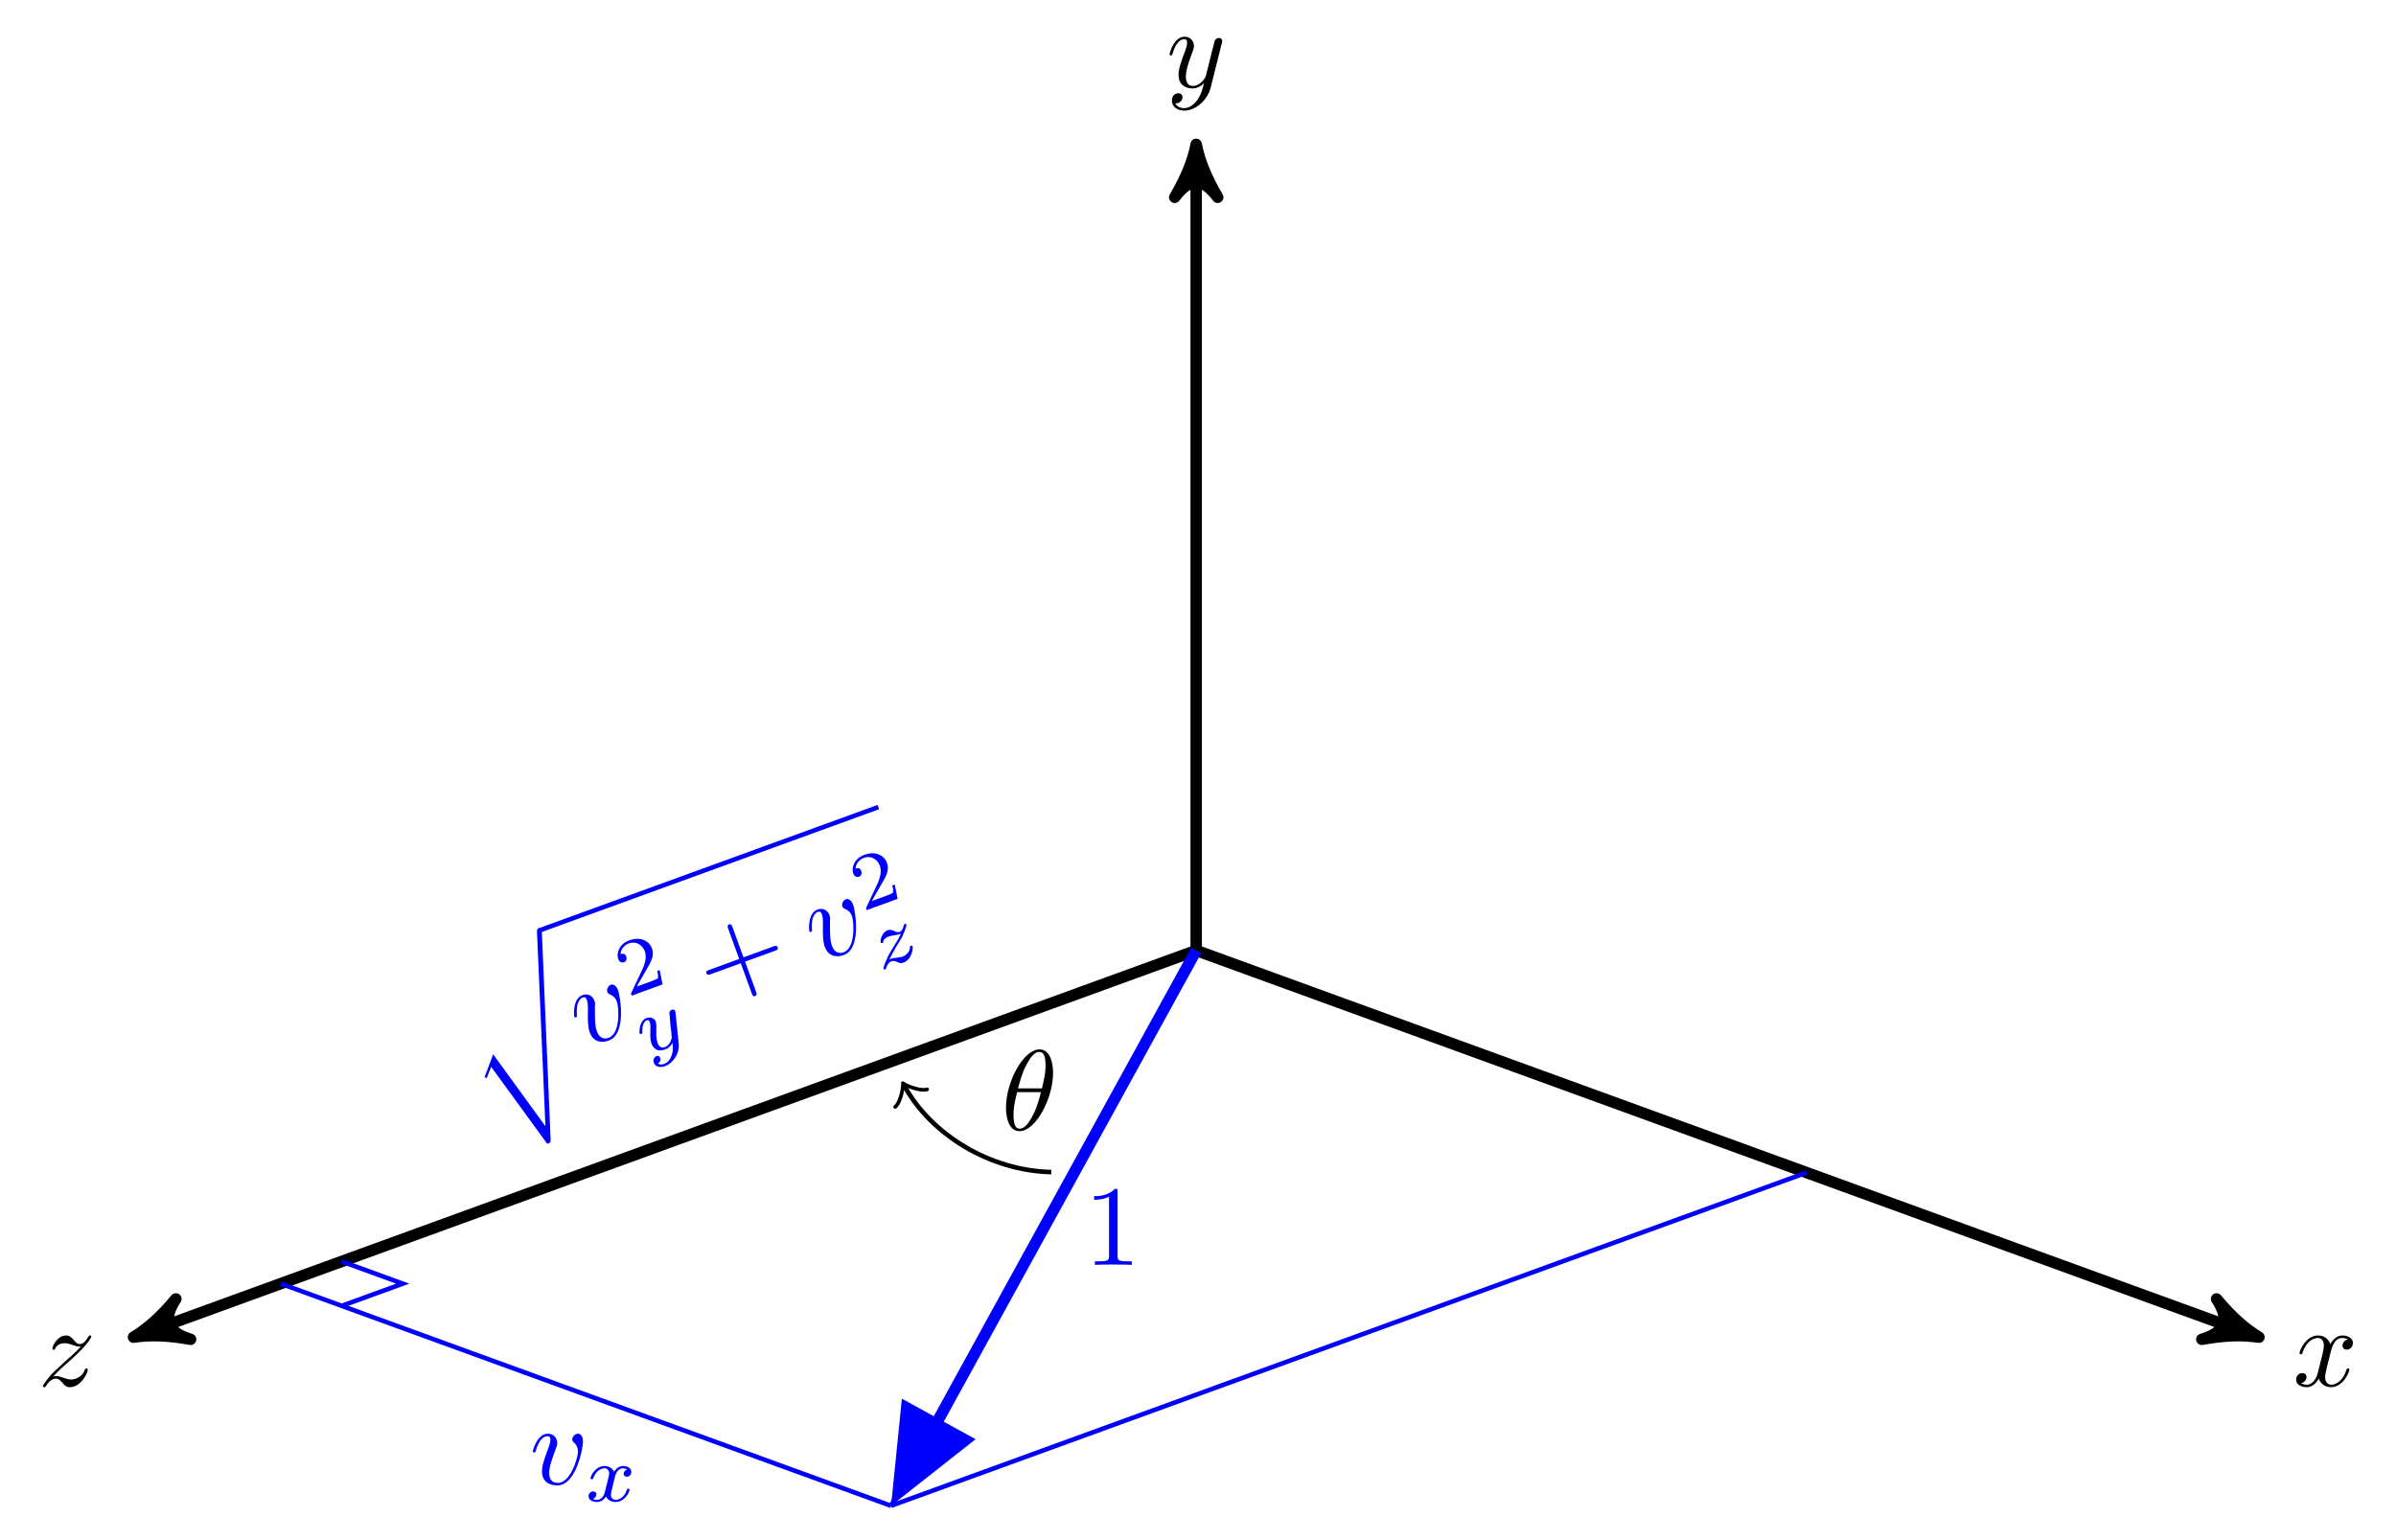
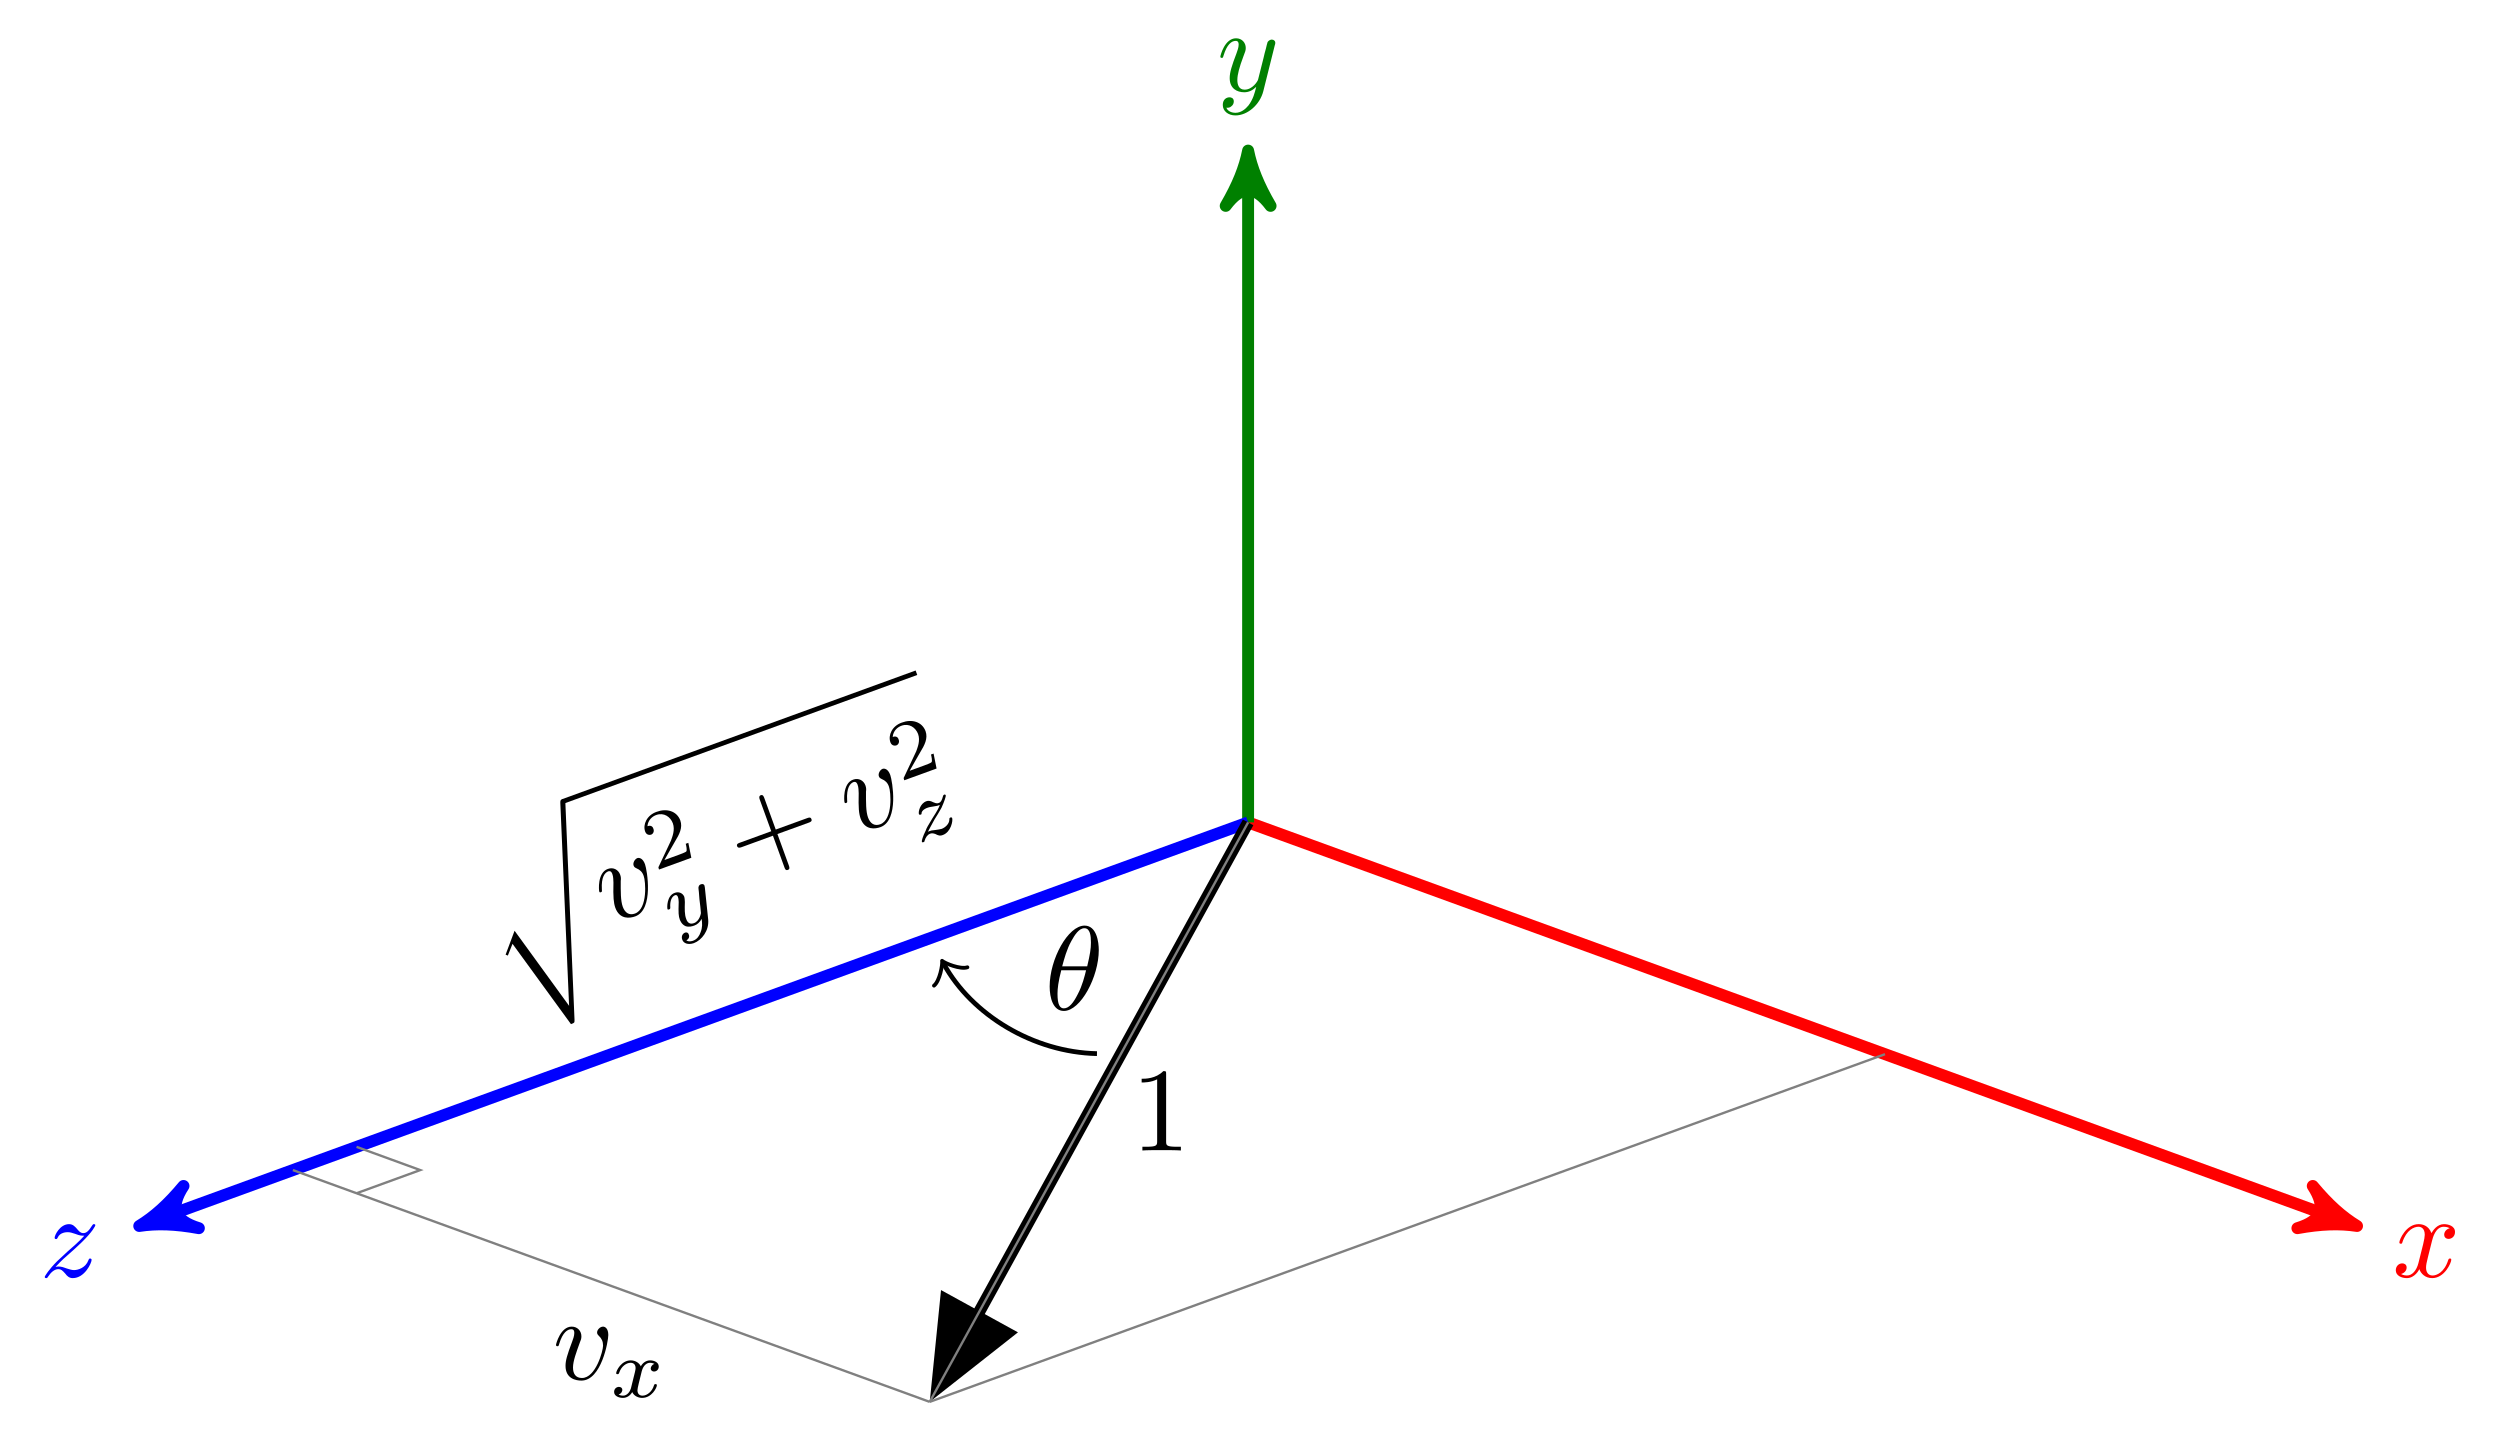
- <svg xmlns="http://www.w3.org/2000/svg" xmlns:xlink="http://www.w3.org/1999/xlink" width="209.136" height="134.372" viewBox="0 0 209.136 134.372">
+ <svg xmlns="http://www.w3.org/2000/svg" xmlns:xlink="http://www.w3.org/1999/xlink" width="209.136pt" height="120.198pt" viewBox="0 0 209.136 120.198">
  <defs>
    <g>
      <g id="glyph-0-0">
        <path d="M 3.328 -3.016 C 3.391 -3.266 3.625 -4.188 4.312 -4.188 C 4.359 -4.188 4.609 -4.188 4.812 -4.062 C 4.531 -4 4.344 -3.766 4.344 -3.516 C 4.344 -3.359 4.453 -3.172 4.719 -3.172 C 4.938 -3.172 5.25 -3.344 5.25 -3.75 C 5.25 -4.266 4.672 -4.406 4.328 -4.406 C 3.75 -4.406 3.406 -3.875 3.281 -3.656 C 3.031 -4.312 2.5 -4.406 2.203 -4.406 C 1.172 -4.406 0.594 -3.125 0.594 -2.875 C 0.594 -2.766 0.703 -2.766 0.719 -2.766 C 0.797 -2.766 0.828 -2.797 0.844 -2.875 C 1.188 -3.938 1.844 -4.188 2.188 -4.188 C 2.375 -4.188 2.719 -4.094 2.719 -3.516 C 2.719 -3.203 2.547 -2.547 2.188 -1.141 C 2.031 -0.531 1.672 -0.109 1.234 -0.109 C 1.172 -0.109 0.953 -0.109 0.734 -0.234 C 0.984 -0.297 1.203 -0.5 1.203 -0.781 C 1.203 -1.047 0.984 -1.125 0.844 -1.125 C 0.531 -1.125 0.297 -0.875 0.297 -0.547 C 0.297 -0.094 0.781 0.109 1.219 0.109 C 1.891 0.109 2.25 -0.594 2.266 -0.641 C 2.391 -0.281 2.75 0.109 3.344 0.109 C 4.375 0.109 4.938 -1.172 4.938 -1.422 C 4.938 -1.531 4.859 -1.531 4.828 -1.531 C 4.734 -1.531 4.719 -1.484 4.688 -1.422 C 4.359 -0.344 3.688 -0.109 3.375 -0.109 C 2.984 -0.109 2.828 -0.422 2.828 -0.766 C 2.828 -0.984 2.875 -1.203 2.984 -1.641 Z M 3.328 -3.016 " />
      </g>
      <g id="glyph-0-1">
        <path d="M 4.844 -3.797 C 4.891 -3.938 4.891 -3.953 4.891 -4.031 C 4.891 -4.203 4.75 -4.297 4.594 -4.297 C 4.5 -4.297 4.344 -4.234 4.25 -4.094 C 4.234 -4.031 4.141 -3.734 4.109 -3.547 C 4.031 -3.297 3.969 -3.016 3.906 -2.75 L 3.453 -0.953 C 3.422 -0.812 2.984 -0.109 2.328 -0.109 C 1.828 -0.109 1.719 -0.547 1.719 -0.922 C 1.719 -1.375 1.891 -2 2.219 -2.875 C 2.375 -3.281 2.422 -3.391 2.422 -3.594 C 2.422 -4.031 2.109 -4.406 1.609 -4.406 C 0.656 -4.406 0.297 -2.953 0.297 -2.875 C 0.297 -2.766 0.391 -2.766 0.406 -2.766 C 0.516 -2.766 0.516 -2.797 0.562 -2.953 C 0.844 -3.891 1.234 -4.188 1.578 -4.188 C 1.656 -4.188 1.828 -4.188 1.828 -3.875 C 1.828 -3.625 1.719 -3.359 1.656 -3.172 C 1.25 -2.109 1.078 -1.547 1.078 -1.078 C 1.078 -0.188 1.703 0.109 2.297 0.109 C 2.688 0.109 3.016 -0.062 3.297 -0.344 C 3.172 0.172 3.047 0.672 2.656 1.203 C 2.391 1.531 2.016 1.828 1.562 1.828 C 1.422 1.828 0.969 1.797 0.797 1.406 C 0.953 1.406 1.094 1.406 1.219 1.281 C 1.328 1.203 1.422 1.062 1.422 0.875 C 1.422 0.562 1.156 0.531 1.062 0.531 C 0.828 0.531 0.5 0.688 0.5 1.172 C 0.5 1.672 0.938 2.047 1.562 2.047 C 2.578 2.047 3.609 1.141 3.891 0.016 Z M 4.844 -3.797 " />
      </g>
      <g id="glyph-0-2">
        <path d="M 1.328 -0.828 C 1.859 -1.406 2.156 -1.656 2.516 -1.969 C 2.516 -1.969 3.125 -2.5 3.484 -2.859 C 4.438 -3.781 4.656 -4.266 4.656 -4.312 C 4.656 -4.406 4.562 -4.406 4.547 -4.406 C 4.469 -4.406 4.453 -4.391 4.391 -4.297 C 4.094 -3.812 3.891 -3.656 3.656 -3.656 C 3.406 -3.656 3.297 -3.812 3.141 -3.984 C 2.953 -4.203 2.781 -4.406 2.453 -4.406 C 1.703 -4.406 1.25 -3.484 1.25 -3.266 C 1.25 -3.219 1.281 -3.156 1.359 -3.156 C 1.453 -3.156 1.469 -3.203 1.5 -3.266 C 1.688 -3.734 2.266 -3.734 2.344 -3.734 C 2.547 -3.734 2.734 -3.672 2.969 -3.594 C 3.375 -3.438 3.484 -3.438 3.734 -3.438 C 3.375 -3.016 2.547 -2.297 2.359 -2.141 L 1.453 -1.297 C 0.781 -0.625 0.422 -0.062 0.422 0.016 C 0.422 0.109 0.531 0.109 0.547 0.109 C 0.625 0.109 0.641 0.094 0.703 -0.016 C 0.938 -0.375 1.234 -0.641 1.562 -0.641 C 1.781 -0.641 1.891 -0.547 2.141 -0.266 C 2.297 -0.047 2.484 0.109 2.766 0.109 C 3.766 0.109 4.344 -1.156 4.344 -1.422 C 4.344 -1.469 4.297 -1.531 4.219 -1.531 C 4.125 -1.531 4.109 -1.469 4.078 -1.391 C 3.844 -0.75 3.203 -0.562 2.875 -0.562 C 2.688 -0.562 2.5 -0.625 2.297 -0.688 C 1.953 -0.812 1.797 -0.859 1.594 -0.859 C 1.578 -0.859 1.422 -0.859 1.328 -0.828 Z M 1.328 -0.828 " />
      </g>
      <g id="glyph-0-3">
        <path d="M 4.531 -4.984 C 4.531 -5.641 4.359 -7.031 3.344 -7.031 C 1.953 -7.031 0.422 -4.219 0.422 -1.938 C 0.422 -1 0.703 0.109 1.609 0.109 C 3.016 0.109 4.531 -2.75 4.531 -4.984 Z M 1.469 -3.625 C 1.641 -4.25 1.844 -5.047 2.25 -5.766 C 2.516 -6.25 2.875 -6.812 3.328 -6.812 C 3.812 -6.812 3.875 -6.172 3.875 -5.609 C 3.875 -5.109 3.797 -4.609 3.562 -3.625 Z M 3.469 -3.297 C 3.359 -2.844 3.156 -2 2.766 -1.281 C 2.422 -0.594 2.047 -0.109 1.609 -0.109 C 1.281 -0.109 1.078 -0.406 1.078 -1.328 C 1.078 -1.75 1.141 -2.328 1.391 -3.297 Z M 3.469 -3.297 " />
      </g>
      <g id="glyph-0-4">
        <path d="M 4.672 -3.703 C 4.672 -4.25 4.406 -4.406 4.234 -4.406 C 3.984 -4.406 3.734 -4.141 3.734 -3.922 C 3.734 -3.797 3.781 -3.734 3.891 -3.625 C 4.109 -3.422 4.234 -3.172 4.234 -2.812 C 4.234 -2.391 3.625 -0.109 2.469 -0.109 C 1.953 -0.109 1.719 -0.453 1.719 -0.984 C 1.719 -1.531 2 -2.266 2.297 -3.094 C 2.375 -3.266 2.422 -3.406 2.422 -3.594 C 2.422 -4.031 2.109 -4.406 1.609 -4.406 C 0.672 -4.406 0.297 -2.953 0.297 -2.875 C 0.297 -2.766 0.391 -2.766 0.406 -2.766 C 0.516 -2.766 0.516 -2.797 0.562 -2.953 C 0.859 -3.953 1.281 -4.188 1.578 -4.188 C 1.656 -4.188 1.828 -4.188 1.828 -3.875 C 1.828 -3.625 1.719 -3.344 1.656 -3.172 C 1.219 -2.016 1.094 -1.562 1.094 -1.125 C 1.094 -0.047 1.969 0.109 2.422 0.109 C 4.094 0.109 4.672 -3.188 4.672 -3.703 Z M 4.672 -3.703 " />
      </g>
      <g id="glyph-1-0">
        <path d="M 1.734 -0.734 C 1.672 -0.5 1.438 -0.125 1.078 -0.125 C 1.062 -0.125 0.844 -0.125 0.703 -0.219 C 0.984 -0.312 1.016 -0.562 1.016 -0.609 C 1.016 -0.766 0.891 -0.859 0.734 -0.859 C 0.531 -0.859 0.328 -0.703 0.328 -0.438 C 0.328 -0.094 0.719 0.062 1.062 0.062 C 1.391 0.062 1.672 -0.125 1.844 -0.422 C 2.016 -0.062 2.391 0.062 2.672 0.062 C 3.484 0.062 3.906 -0.797 3.906 -1 C 3.906 -1.094 3.812 -1.094 3.797 -1.094 C 3.688 -1.094 3.688 -1.047 3.656 -0.969 C 3.516 -0.484 3.094 -0.125 2.703 -0.125 C 2.422 -0.125 2.281 -0.312 2.281 -0.578 C 2.281 -0.766 2.453 -1.391 2.641 -2.172 C 2.781 -2.703 3.094 -2.875 3.328 -2.875 C 3.344 -2.875 3.547 -2.875 3.703 -2.781 C 3.484 -2.719 3.391 -2.516 3.391 -2.391 C 3.391 -2.25 3.516 -2.141 3.672 -2.141 C 3.828 -2.141 4.062 -2.266 4.062 -2.562 C 4.062 -2.953 3.609 -3.078 3.344 -3.078 C 2.984 -3.078 2.703 -2.844 2.562 -2.578 C 2.438 -2.859 2.109 -3.078 1.719 -3.078 C 0.938 -3.078 0.5 -2.219 0.5 -2 C 0.5 -1.922 0.594 -1.922 0.609 -1.922 C 0.703 -1.922 0.703 -1.938 0.75 -2.031 C 0.922 -2.578 1.359 -2.875 1.703 -2.875 C 1.938 -2.875 2.125 -2.75 2.125 -2.422 C 2.125 -2.281 2.031 -1.938 1.969 -1.688 Z M 1.734 -0.734 " />
      </g>
      <g id="glyph-2-0">
        <path d="M 2.938 -6.375 C 2.938 -6.625 2.938 -6.641 2.703 -6.641 C 2.078 -6 1.203 -6 0.891 -6 L 0.891 -5.688 C 1.094 -5.688 1.672 -5.688 2.188 -5.953 L 2.188 -0.781 C 2.188 -0.422 2.156 -0.312 1.266 -0.312 L 0.953 -0.312 L 0.953 0 C 1.297 -0.031 2.156 -0.031 2.562 -0.031 C 2.953 -0.031 3.828 -0.031 4.172 0 L 4.172 -0.312 L 3.859 -0.312 C 2.953 -0.312 2.938 -0.422 2.938 -0.781 Z M 2.938 -6.375 " />
      </g>
      <g id="glyph-3-0">
        <path d="M 9.828 13.5 L 5.266 7.219 L 4.516 9.219 L 4.703 9.297 L 5.094 8.312 L 9.984 15.031 C 10.281 14.922 10.281 14.922 10.281 14.672 L 9.516 -3.469 C 9.516 -3.625 9.5 -3.656 9.5 -3.672 C 9.453 -3.781 9.344 -3.828 9.234 -3.781 C 9.078 -3.734 9.094 -3.594 9.094 -3.453 Z M 9.828 13.5 " />
      </g>
      <g id="glyph-4-0">
        <path d="M 3.125 -5.078 C 2.938 -5.594 2.641 -5.641 2.484 -5.594 C 2.25 -5.5 2.094 -5.172 2.172 -4.969 C 2.219 -4.844 2.266 -4.812 2.422 -4.734 C 2.688 -4.625 2.906 -4.438 3.016 -4.094 C 3.172 -3.703 3.375 -1.344 2.281 -0.953 C 1.797 -0.781 1.453 -1.016 1.266 -1.516 C 1.078 -2.031 1.094 -2.812 1.094 -3.688 C 1.125 -3.875 1.109 -4.031 1.047 -4.203 C 0.906 -4.609 0.484 -4.859 0.016 -4.688 C -0.875 -4.375 -0.734 -2.875 -0.703 -2.797 C -0.672 -2.688 -0.594 -2.734 -0.578 -2.734 C -0.469 -2.766 -0.469 -2.797 -0.484 -2.969 C -0.547 -4.016 -0.234 -4.375 0.047 -4.484 C 0.125 -4.5 0.281 -4.562 0.391 -4.266 C 0.484 -4.031 0.469 -3.734 0.484 -3.547 C 0.453 -2.312 0.5 -1.844 0.641 -1.438 C 1.016 -0.422 1.875 -0.562 2.312 -0.719 C 3.875 -1.297 3.297 -4.594 3.125 -5.078 Z M 3.125 -5.078 " />
      </g>
      <g id="glyph-5-0">
        <path d="M 2.859 -2.391 L 2.641 -2.312 C 2.688 -2.156 2.766 -1.75 2.688 -1.672 C 2.656 -1.609 2.156 -1.422 2.062 -1.391 L 0.859 -0.953 C 1.328 -1.797 1.5 -2.062 1.75 -2.516 C 2.094 -3.078 2.406 -3.656 2.188 -4.266 C 1.891 -5.062 1.031 -5.297 0.203 -4.984 C -0.609 -4.703 -0.969 -3.922 -0.75 -3.328 C -0.625 -3 -0.328 -3.047 -0.25 -3.078 C -0.109 -3.125 0.031 -3.328 -0.062 -3.562 C -0.094 -3.688 -0.219 -3.906 -0.562 -3.781 C -0.516 -4.312 -0.141 -4.609 0.172 -4.719 C 0.828 -4.953 1.359 -4.562 1.562 -4.031 C 1.766 -3.469 1.516 -2.891 1.406 -2.578 L 0.391 -0.422 C 0.344 -0.344 0.344 -0.328 0.406 -0.156 L 3.109 -1.141 Z M 2.859 -2.391 " />
      </g>
      <g id="glyph-6-0">
        <path d="M 2.75 -3.797 C 2.734 -3.906 2.734 -3.906 2.719 -3.953 C 2.672 -4.094 2.531 -4.109 2.422 -4.062 C 2.344 -4.047 2.25 -3.984 2.219 -3.828 C 2.203 -3.781 2.234 -3.562 2.25 -3.422 L 2.297 -2.812 C 2.328 -2.641 2.422 -1.75 2.422 -1.656 C 2.422 -1.656 2.328 -0.984 1.828 -0.812 C 1.375 -0.641 1.219 -1.062 1.188 -1.172 C 1.047 -1.531 1.062 -2 1.078 -2.578 C 1.062 -2.812 1.062 -2.906 1.031 -3.016 C 0.906 -3.328 0.562 -3.484 0.219 -3.344 C -0.438 -3.109 -0.422 -2.109 -0.375 -1.984 C -0.344 -1.922 -0.266 -1.953 -0.234 -1.969 C -0.141 -2 -0.156 -2.016 -0.141 -2.109 C -0.188 -2.703 0 -3.062 0.266 -3.156 C 0.359 -3.188 0.453 -3.141 0.5 -3 C 0.562 -2.828 0.547 -2.672 0.562 -2.578 C 0.531 -1.656 0.547 -1.406 0.656 -1.109 C 0.703 -1 0.812 -0.703 1.141 -0.562 C 1.406 -0.469 1.688 -0.547 1.859 -0.609 C 2.125 -0.703 2.328 -0.891 2.484 -1.172 C 2.531 -0.781 2.562 -0.469 2.391 -0.047 C 2.297 0.234 2.109 0.531 1.766 0.656 C 1.719 0.672 1.406 0.781 1.203 0.625 C 1.531 0.453 1.422 0.156 1.406 0.141 C 1.344 -0.078 1.141 -0.047 1.078 -0.016 C 0.922 0.047 0.75 0.25 0.859 0.562 C 0.969 0.891 1.359 1.016 1.828 0.859 C 2.5 0.609 3.109 -0.203 3.031 -1.094 Z M 2.75 -3.797 " />
      </g>
      <g id="glyph-6-1">
        <path d="M 0.891 -0.984 C 1.016 -1.219 1.078 -1.359 1.453 -2.031 C 1.562 -2.188 1.906 -2.766 2.031 -3 C 2.281 -3.547 2.406 -3.969 2.391 -4.031 C 2.359 -4.125 2.281 -4.109 2.25 -4.094 C 2.203 -4.078 2.172 -4.047 2.156 -3.969 C 2.062 -3.609 1.969 -3.453 1.812 -3.406 C 1.734 -3.375 1.641 -3.328 1.359 -3.453 C 1.062 -3.609 0.906 -3.594 0.766 -3.547 C 0.234 -3.359 0.078 -2.656 0.141 -2.469 C 0.172 -2.406 0.234 -2.406 0.281 -2.422 C 0.359 -2.453 0.375 -2.469 0.359 -2.547 C 0.391 -2.812 0.75 -2.969 0.859 -3 C 1.016 -3.062 1.203 -3.078 1.281 -3.094 C 1.688 -3.156 1.734 -3.172 1.891 -3.234 C 1.797 -2.984 1.719 -2.812 1.266 -2.109 C 0.906 -1.516 0.766 -1.281 0.719 -1.109 C 0.453 -0.578 0.359 -0.219 0.391 -0.156 C 0.406 -0.078 0.5 -0.109 0.531 -0.125 C 0.594 -0.141 0.609 -0.156 0.609 -0.219 C 0.703 -0.531 0.859 -0.75 1.078 -0.828 C 1.172 -0.859 1.25 -0.891 1.5 -0.812 C 1.766 -0.672 1.922 -0.625 2.141 -0.719 C 2.828 -0.969 3 -1.922 2.922 -2.141 C 2.891 -2.219 2.812 -2.188 2.781 -2.188 C 2.688 -2.141 2.688 -2.109 2.688 -2.016 C 2.688 -1.672 2.375 -1.359 2.047 -1.234 C 1.906 -1.188 1.703 -1.172 1.531 -1.141 C 1.203 -1.109 1.141 -1.094 1.031 -1.047 C 1.016 -1.047 0.922 -1.016 0.891 -0.984 Z M 0.891 -0.984 " />
      </g>
      <g id="glyph-7-0">
        <path d="M 3.047 -3.547 L 5.672 -4.5 C 5.797 -4.547 5.969 -4.609 5.891 -4.797 C 5.828 -4.984 5.656 -4.922 5.531 -4.875 L 2.906 -3.922 L 1.953 -6.547 C 1.906 -6.672 1.844 -6.859 1.656 -6.797 C 1.469 -6.719 1.531 -6.531 1.578 -6.406 L 2.531 -3.781 L -0.078 -2.828 C -0.219 -2.781 -0.391 -2.719 -0.328 -2.531 C -0.25 -2.344 -0.078 -2.406 0.062 -2.453 L 2.672 -3.406 L 3.625 -0.781 C 3.672 -0.641 3.734 -0.469 3.922 -0.547 C 4.109 -0.609 4.047 -0.781 4 -0.922 Z M 3.047 -3.547 " />
      </g>
    </g>
    <clipPath id="clip-0">
-       <path clip-rule="nonzero" d="M 90 68 L 209.137 68 L 209.137 131 L 90 131 Z M 90 68 " />
+       <path clip-rule="nonzero" d="M 90 54 L 209.137 54 L 209.137 117 L 90 117 Z M 90 54 " />
    </clipPath>
    <clipPath id="clip-1">
-       <path clip-rule="nonzero" d="M 64 68 L 119 68 L 119 134.371 L 64 134.371 Z M 64 68 " />
+       <path clip-rule="nonzero" d="M 64 54 L 119 54 L 119 120.199 L 64 120.199 Z M 64 54 " />
    </clipPath>
    <clipPath id="clip-2">
-       <path clip-rule="nonzero" d="M 64 108 L 99 108 L 99 134.371 L 64 134.371 Z M 64 108 " />
+       <path clip-rule="nonzero" d="M 64 94 L 99 94 L 99 120.199 L 64 120.199 Z M 64 94 " />
    </clipPath>
    <clipPath id="clip-3">
-       <path clip-rule="nonzero" d="M 18 77 L 164 77 L 164 134.371 L 18 134.371 Z M 18 77 " />
+       <path clip-rule="nonzero" d="M 21 65 L 161 65 L 161 120.199 L 21 120.199 Z M 21 65 " />
    </clipPath>
  </defs>
  <g clip-path="url(#clip-0)">
-     <path fill="none" stroke-width="0.996" stroke-linecap="butt" stroke-linejoin="miter" stroke="rgb(0%, 0%, 0%)" stroke-opacity="1" stroke-miterlimit="10" d="M -0.002 0 L 91.678 -33.367 " transform="matrix(1, 0, 0, -1, 104.412, 82.969)" />
+     <path fill="none" stroke-width="0.996" stroke-linecap="butt" stroke-linejoin="miter" stroke="rgb(100%, 0%, 0%)" stroke-opacity="1" stroke-miterlimit="10" d="M -0.002 -0.002 L 91.678 -33.369 " transform="matrix(1, 0, 0, -1, 104.412, 68.795)" />
  </g>
-   <path fill-rule="nonzero" fill="rgb(0%, 0%, 0%)" fill-opacity="1" stroke-width="0.996" stroke-linecap="butt" stroke-linejoin="round" stroke="rgb(0%, 0%, 0%)" stroke-opacity="1" stroke-miterlimit="10" d="M 1.156 0.002 C -0.288 0.291 -1.732 0.867 -3.467 1.877 C -1.735 0.579 -1.735 -0.576 -3.469 -1.877 C -1.733 -0.867 -0.289 -0.287 1.156 0.002 Z M 1.156 0.002 " transform="matrix(0.93968, 0.34201, 0.34201, -0.93968, 196.0889, 116.3368)" />
-   <g fill="rgb(0%, 0%, 0%)" fill-opacity="1">
-     <use xlink:href="#glyph-0-0" x="200.122" y="120.985" />
+   <path fill-rule="nonzero" fill="rgb(100%, 0%, 0%)" fill-opacity="1" stroke-width="0.996" stroke-linecap="butt" stroke-linejoin="round" stroke="rgb(100%, 0%, 0%)" stroke-opacity="1" stroke-miterlimit="10" d="M 1.157 -0 C -0.287 0.289 -1.733 0.869 -3.468 1.879 C -1.735 0.577 -1.734 -0.578 -3.468 -1.879 C -1.734 -0.865 -0.289 -0.289 1.157 -0 Z M 1.157 -0 " transform="matrix(0.93968, 0.34201, 0.34201, -0.93968, 196.0889, 102.1628)" />
+   <g fill="rgb(100%, 0%, 0%)" fill-opacity="1">
+     <use xlink:href="#glyph-0-0" x="200.122" y="106.811" />
  </g>
-   <path fill="none" stroke-width="0.996" stroke-linecap="butt" stroke-linejoin="miter" stroke="rgb(0%, 0%, 0%)" stroke-opacity="1" stroke-miterlimit="10" d="M -0.002 0 L -0.002 69.215 " transform="matrix(1, 0, 0, -1, 104.412, 82.969)" />
-   <path fill-rule="nonzero" fill="rgb(0%, 0%, 0%)" fill-opacity="1" stroke-width="0.996" stroke-linecap="butt" stroke-linejoin="round" stroke="rgb(0%, 0%, 0%)" stroke-opacity="1" stroke-miterlimit="10" d="M 1.154 0.002 C -0.287 0.287 -1.732 0.865 -3.467 1.877 C -1.732 0.576 -1.732 -0.576 -3.467 -1.877 C -1.732 -0.865 -0.287 -0.287 1.154 0.002 Z M 1.154 0.002 " transform="matrix(0, -1, -1, 0, 104.412, 13.75582)" />
-   <g fill="rgb(0%, 0%, 0%)" fill-opacity="1">
-     <use xlink:href="#glyph-0-1" x="101.791" y="7.61" />
+   <path fill="none" stroke-width="0.996" stroke-linecap="butt" stroke-linejoin="miter" stroke="rgb(0%, 50%, 0%)" stroke-opacity="1" stroke-miterlimit="10" d="M -0.002 -0.002 L -0.002 55.041 " transform="matrix(1, 0, 0, -1, 104.412, 68.795)" />
+   <path fill-rule="nonzero" fill="rgb(0%, 50%, 0%)" fill-opacity="1" stroke-width="0.996" stroke-linecap="butt" stroke-linejoin="round" stroke="rgb(0%, 50%, 0%)" stroke-opacity="1" stroke-miterlimit="10" d="M 1.158 0.002 C -0.288 0.287 -1.733 0.865 -3.467 1.877 C -1.733 0.576 -1.733 -0.576 -3.467 -1.877 C -1.733 -0.865 -0.288 -0.287 1.158 0.002 Z M 1.158 0.002 " transform="matrix(0, -1, -1, 0, 104.412, 13.7552)" />
+   <g fill="rgb(0%, 50%, 0%)" fill-opacity="1">
+     <use xlink:href="#glyph-0-1" x="101.791" y="7.609" />
  </g>
-   <path fill="none" stroke-width="0.996" stroke-linecap="butt" stroke-linejoin="miter" stroke="rgb(0%, 0%, 0%)" stroke-opacity="1" stroke-miterlimit="10" d="M -0.002 0 L -91.678 -33.367 " transform="matrix(1, 0, 0, -1, 104.412, 82.969)" />
-   <path fill-rule="nonzero" fill="rgb(0%, 0%, 0%)" fill-opacity="1" stroke-width="0.996" stroke-linecap="butt" stroke-linejoin="round" stroke="rgb(0%, 0%, 0%)" stroke-opacity="1" stroke-miterlimit="10" d="M 1.156 -0.002 C -0.29 0.287 -1.733 0.867 -3.469 1.877 C -1.735 0.576 -1.736 -0.579 -3.468 -1.877 C -1.732 -0.867 -0.288 -0.291 1.156 -0.002 Z M 1.156 -0.002 " transform="matrix(-0.93968, 0.34201, 0.34201, 0.93968, 12.7351, 116.3368)" />
-   <g fill="rgb(0%, 0%, 0%)" fill-opacity="1">
-     <use xlink:href="#glyph-0-2" x="3.32" y="120.985" />
+   <path fill="none" stroke-width="0.996" stroke-linecap="butt" stroke-linejoin="miter" stroke="rgb(0%, 0%, 100%)" stroke-opacity="1" stroke-miterlimit="10" d="M -0.002 -0.002 L -91.678 -33.369 " transform="matrix(1, 0, 0, -1, 104.412, 68.795)" />
+   <path fill-rule="nonzero" fill="rgb(0%, 0%, 100%)" fill-opacity="1" stroke-width="0.996" stroke-linecap="butt" stroke-linejoin="round" stroke="rgb(0%, 0%, 100%)" stroke-opacity="1" stroke-miterlimit="10" d="M 1.157 0 C -0.289 0.289 -1.734 0.865 -3.468 1.879 C -1.734 0.578 -1.735 -0.577 -3.468 -1.879 C -1.733 -0.869 -0.287 -0.289 1.157 0 Z M 1.157 0 " transform="matrix(-0.93968, 0.34201, 0.34201, 0.93968, 12.7351, 102.1628)" />
+   <g fill="rgb(0%, 0%, 100%)" fill-opacity="1">
+     <use xlink:href="#glyph-0-2" x="3.32" y="106.811" />
  </g>
  <g clip-path="url(#clip-1)">
-     <path fill="none" stroke-width="0.996" stroke-linecap="butt" stroke-linejoin="miter" stroke="rgb(0%, 0%, 100%)" stroke-opacity="1" stroke-miterlimit="10" d="M -0.002 0 L -25.842 -47.031 " transform="matrix(1, 0, 0, -1, 104.412, 82.969)" />
+     <path fill="none" stroke-width="0.996" stroke-linecap="butt" stroke-linejoin="miter" stroke="rgb(0%, 0%, 0%)" stroke-opacity="1" stroke-miterlimit="10" d="M -0.002 -0.002 L -25.842 -47.033 " transform="matrix(1, 0, 0, -1, 104.412, 68.795)" />
  </g>
-   <path fill-rule="nonzero" fill="rgb(0%, 0%, 100%)" fill-opacity="1" d="M 84.258 125.707 L 78.391 130.328 L 79.141 122.895 Z M 84.258 125.707 " />
+   <path fill-rule="nonzero" fill="rgb(0%, 0%, 0%)" fill-opacity="1" d="M 84.258 111.531 L 78.391 116.152 L 79.141 108.719 Z M 84.258 111.531 " />
  <g clip-path="url(#clip-2)">
-     <path fill="none" stroke-width="0.996" stroke-linecap="butt" stroke-linejoin="miter" stroke="rgb(0%, 0%, 100%)" stroke-opacity="1" stroke-miterlimit="10" d="M -6.503 2.919 L 0.373 0.002 L -6.504 -2.921 Z M -6.503 2.919 " transform="matrix(-0.48155, 0.87637, 0.87637, 0.48155, 78.56859, 130.0007)" />
+     <path fill="none" stroke-width="0.996" stroke-linecap="butt" stroke-linejoin="miter" stroke="rgb(0%, 0%, 0%)" stroke-opacity="1" stroke-miterlimit="10" d="M -6.505 2.918 L 0.371 0.001 L -6.505 -2.922 Z M -6.505 2.918 " transform="matrix(-0.48155, 0.87637, 0.87637, 0.48155, 78.56859, 115.8267)" />
  </g>
  <g clip-path="url(#clip-3)">
-     <path fill="none" stroke-width="0.399" stroke-linecap="butt" stroke-linejoin="miter" stroke="rgb(0%, 0%, 100%)" stroke-opacity="1" stroke-miterlimit="10" d="M -26.639 -48.476 L -0.002 0 M -26.639 -48.476 L -79.912 -29.086 M -26.639 -48.476 L 53.276 -19.39 " transform="matrix(1, 0, 0, -1, 104.412, 82.969)" />
+     <path fill="none" stroke-width="0.199" stroke-linecap="butt" stroke-linejoin="miter" stroke="rgb(50%, 50%, 50%)" stroke-opacity="1" stroke-miterlimit="10" d="M -26.639 -48.478 L -0.002 -0.002 M -26.639 -48.478 L -79.912 -29.088 M -26.639 -48.478 L 53.276 -19.392 " transform="matrix(1, 0, 0, -1, 104.412, 68.795)" />
  </g>
-   <path fill="none" stroke-width="0.399" stroke-linecap="butt" stroke-linejoin="miter" stroke="rgb(0%, 0%, 100%)" stroke-opacity="1" stroke-miterlimit="10" d="M -74.584 -27.148 L -69.26 -29.086 L -74.584 -31.023 " transform="matrix(1, 0, 0, -1, 104.412, 82.969)" />
-   <path fill="none" stroke-width="0.399" stroke-linecap="butt" stroke-linejoin="miter" stroke="rgb(0%, 0%, 0%)" stroke-opacity="1" stroke-miterlimit="10" d="M -12.646 -19.347 C -17.967 -19.23 -23.119 -16.105 -25.459 -11.844 " transform="matrix(1, 0, 0, -1, 104.412, 82.969)" />
-   <path fill="none" stroke-width="0.319" stroke-linecap="round" stroke-linejoin="round" stroke="rgb(0%, 0%, 0%)" stroke-opacity="1" stroke-miterlimit="10" d="M -1.197 1.593 C -1.098 0.995 0.001 0.098 0.299 0.001 C -0.002 -0.101 -1.095 -0.998 -1.195 -1.594 " transform="matrix(-0.4811, -0.87662, -0.87662, 0.4811, 78.9537, 94.81277)" />
+   <path fill="none" stroke-width="0.199" stroke-linecap="butt" stroke-linejoin="miter" stroke="rgb(50%, 50%, 50%)" stroke-opacity="1" stroke-miterlimit="10" d="M -74.584 -27.146 L -69.26 -29.088 L -74.584 -31.025 " transform="matrix(1, 0, 0, -1, 104.412, 68.795)" />
+   <path fill="none" stroke-width="0.399" stroke-linecap="butt" stroke-linejoin="miter" stroke="rgb(0%, 0%, 0%)" stroke-opacity="1" stroke-miterlimit="10" d="M -12.646 -19.346 C -17.967 -19.232 -23.119 -16.107 -25.459 -11.846 " transform="matrix(1, 0, 0, -1, 104.412, 68.795)" />
+   <path fill="none" stroke-width="0.319" stroke-linecap="round" stroke-linejoin="round" stroke="rgb(0%, 0%, 0%)" stroke-opacity="1" stroke-miterlimit="10" d="M -1.196 1.593 C -1.096 0.994 -0.001 0.099 0.301 0 C -0 -0.102 -1.097 -0.997 -1.194 -1.595 " transform="matrix(-0.4811, -0.87662, -0.87662, 0.4811, 78.9537, 80.63877)" />
  <g fill="rgb(0%, 0%, 0%)" fill-opacity="1">
-     <use xlink:href="#glyph-0-3" x="87.387" y="98.636" />
+     <use xlink:href="#glyph-0-3" x="87.387" y="84.462" />
  </g>
-   <g fill="rgb(0%, 0%, 100%)" fill-opacity="1">
-     <use xlink:href="#glyph-0-4" x="46.215" y="129.558" />
+   <g fill="rgb(0%, 0%, 0%)" fill-opacity="1">
+     <use xlink:href="#glyph-0-4" x="46.215" y="115.384" />
  </g>
-   <g fill="rgb(0%, 0%, 100%)" fill-opacity="1">
-     <use xlink:href="#glyph-1-0" x="51.045" y="131.052" />
+   <g fill="rgb(0%, 0%, 0%)" fill-opacity="1">
+     <use xlink:href="#glyph-1-0" x="51.045" y="116.878" />
  </g>
-   <g fill="rgb(0%, 0%, 100%)" fill-opacity="1">
-     <use xlink:href="#glyph-2-0" x="94.613" y="110.417" />
+   <g fill="rgb(0%, 0%, 0%)" fill-opacity="1">
+     <use xlink:href="#glyph-2-0" x="94.613" y="96.243" />
  </g>
-   <g fill="rgb(0%, 0%, 100%)" fill-opacity="1">
-     <use xlink:href="#glyph-3-0" x="37.78" y="84.816" />
+   <g fill="rgb(0%, 0%, 0%)" fill-opacity="1">
+     <use xlink:href="#glyph-3-0" x="37.78" y="70.642" />
  </g>
-   <path fill="none" stroke-width="0.398" stroke-linecap="butt" stroke-linejoin="miter" stroke="rgb(0%, 0%, 100%)" stroke-opacity="1" stroke-miterlimit="10" d="M 0 -0.001 L 31.489 -0.002 " transform="matrix(0.9397, -0.34203, -0.34203, -0.9397, 47.0737, 81.22151)" />
-   <g fill="rgb(0%, 0%, 100%)" fill-opacity="1">
-     <use xlink:href="#glyph-4-0" x="50.833" y="91.551" />
+   <path fill="none" stroke-width="0.398" stroke-linecap="butt" stroke-linejoin="miter" stroke="rgb(0%, 0%, 0%)" stroke-opacity="1" stroke-miterlimit="10" d="M 0.001 0 L 31.489 -0 " transform="matrix(0.9397, -0.34203, -0.34203, -0.9397, 47.0737, 67.04752)" />
+   <g fill="rgb(0%, 0%, 0%)" fill-opacity="1">
+     <use xlink:href="#glyph-4-0" x="50.833" y="77.377" />
  </g>
-   <g fill="rgb(0%, 0%, 100%)" fill-opacity="1">
-     <use xlink:href="#glyph-5-0" x="54.723" y="87.072" />
+   <g fill="rgb(0%, 0%, 0%)" fill-opacity="1">
+     <use xlink:href="#glyph-5-0" x="54.723" y="72.898" />
  </g>
-   <g fill="rgb(0%, 0%, 100%)" fill-opacity="1">
-     <use xlink:href="#glyph-6-0" x="56.214" y="92.214" />
+   <g fill="rgb(0%, 0%, 0%)" fill-opacity="1">
+     <use xlink:href="#glyph-6-0" x="56.214" y="78.04" />
  </g>
-   <g fill="rgb(0%, 0%, 100%)" fill-opacity="1">
-     <use xlink:href="#glyph-7-0" x="61.988" y="87.491" />
+   <g fill="rgb(0%, 0%, 0%)" fill-opacity="1">
+     <use xlink:href="#glyph-7-0" x="61.988" y="73.317" />
  </g>
-   <g fill="rgb(0%, 0%, 100%)" fill-opacity="1">
-     <use xlink:href="#glyph-4-0" x="71.35" y="84.083" />
+   <g fill="rgb(0%, 0%, 0%)" fill-opacity="1">
+     <use xlink:href="#glyph-4-0" x="71.35" y="69.909" />
  </g>
-   <g fill="rgb(0%, 0%, 100%)" fill-opacity="1">
-     <use xlink:href="#glyph-5-0" x="75.239" y="79.605" />
+   <g fill="rgb(0%, 0%, 0%)" fill-opacity="1">
+     <use xlink:href="#glyph-5-0" x="75.239" y="65.431" />
  </g>
-   <g fill="rgb(0%, 0%, 100%)" fill-opacity="1">
-     <use xlink:href="#glyph-6-1" x="76.73" y="84.746" />
+   <g fill="rgb(0%, 0%, 0%)" fill-opacity="1">
+     <use xlink:href="#glyph-6-1" x="76.73" y="70.572" />
  </g>
</svg>
